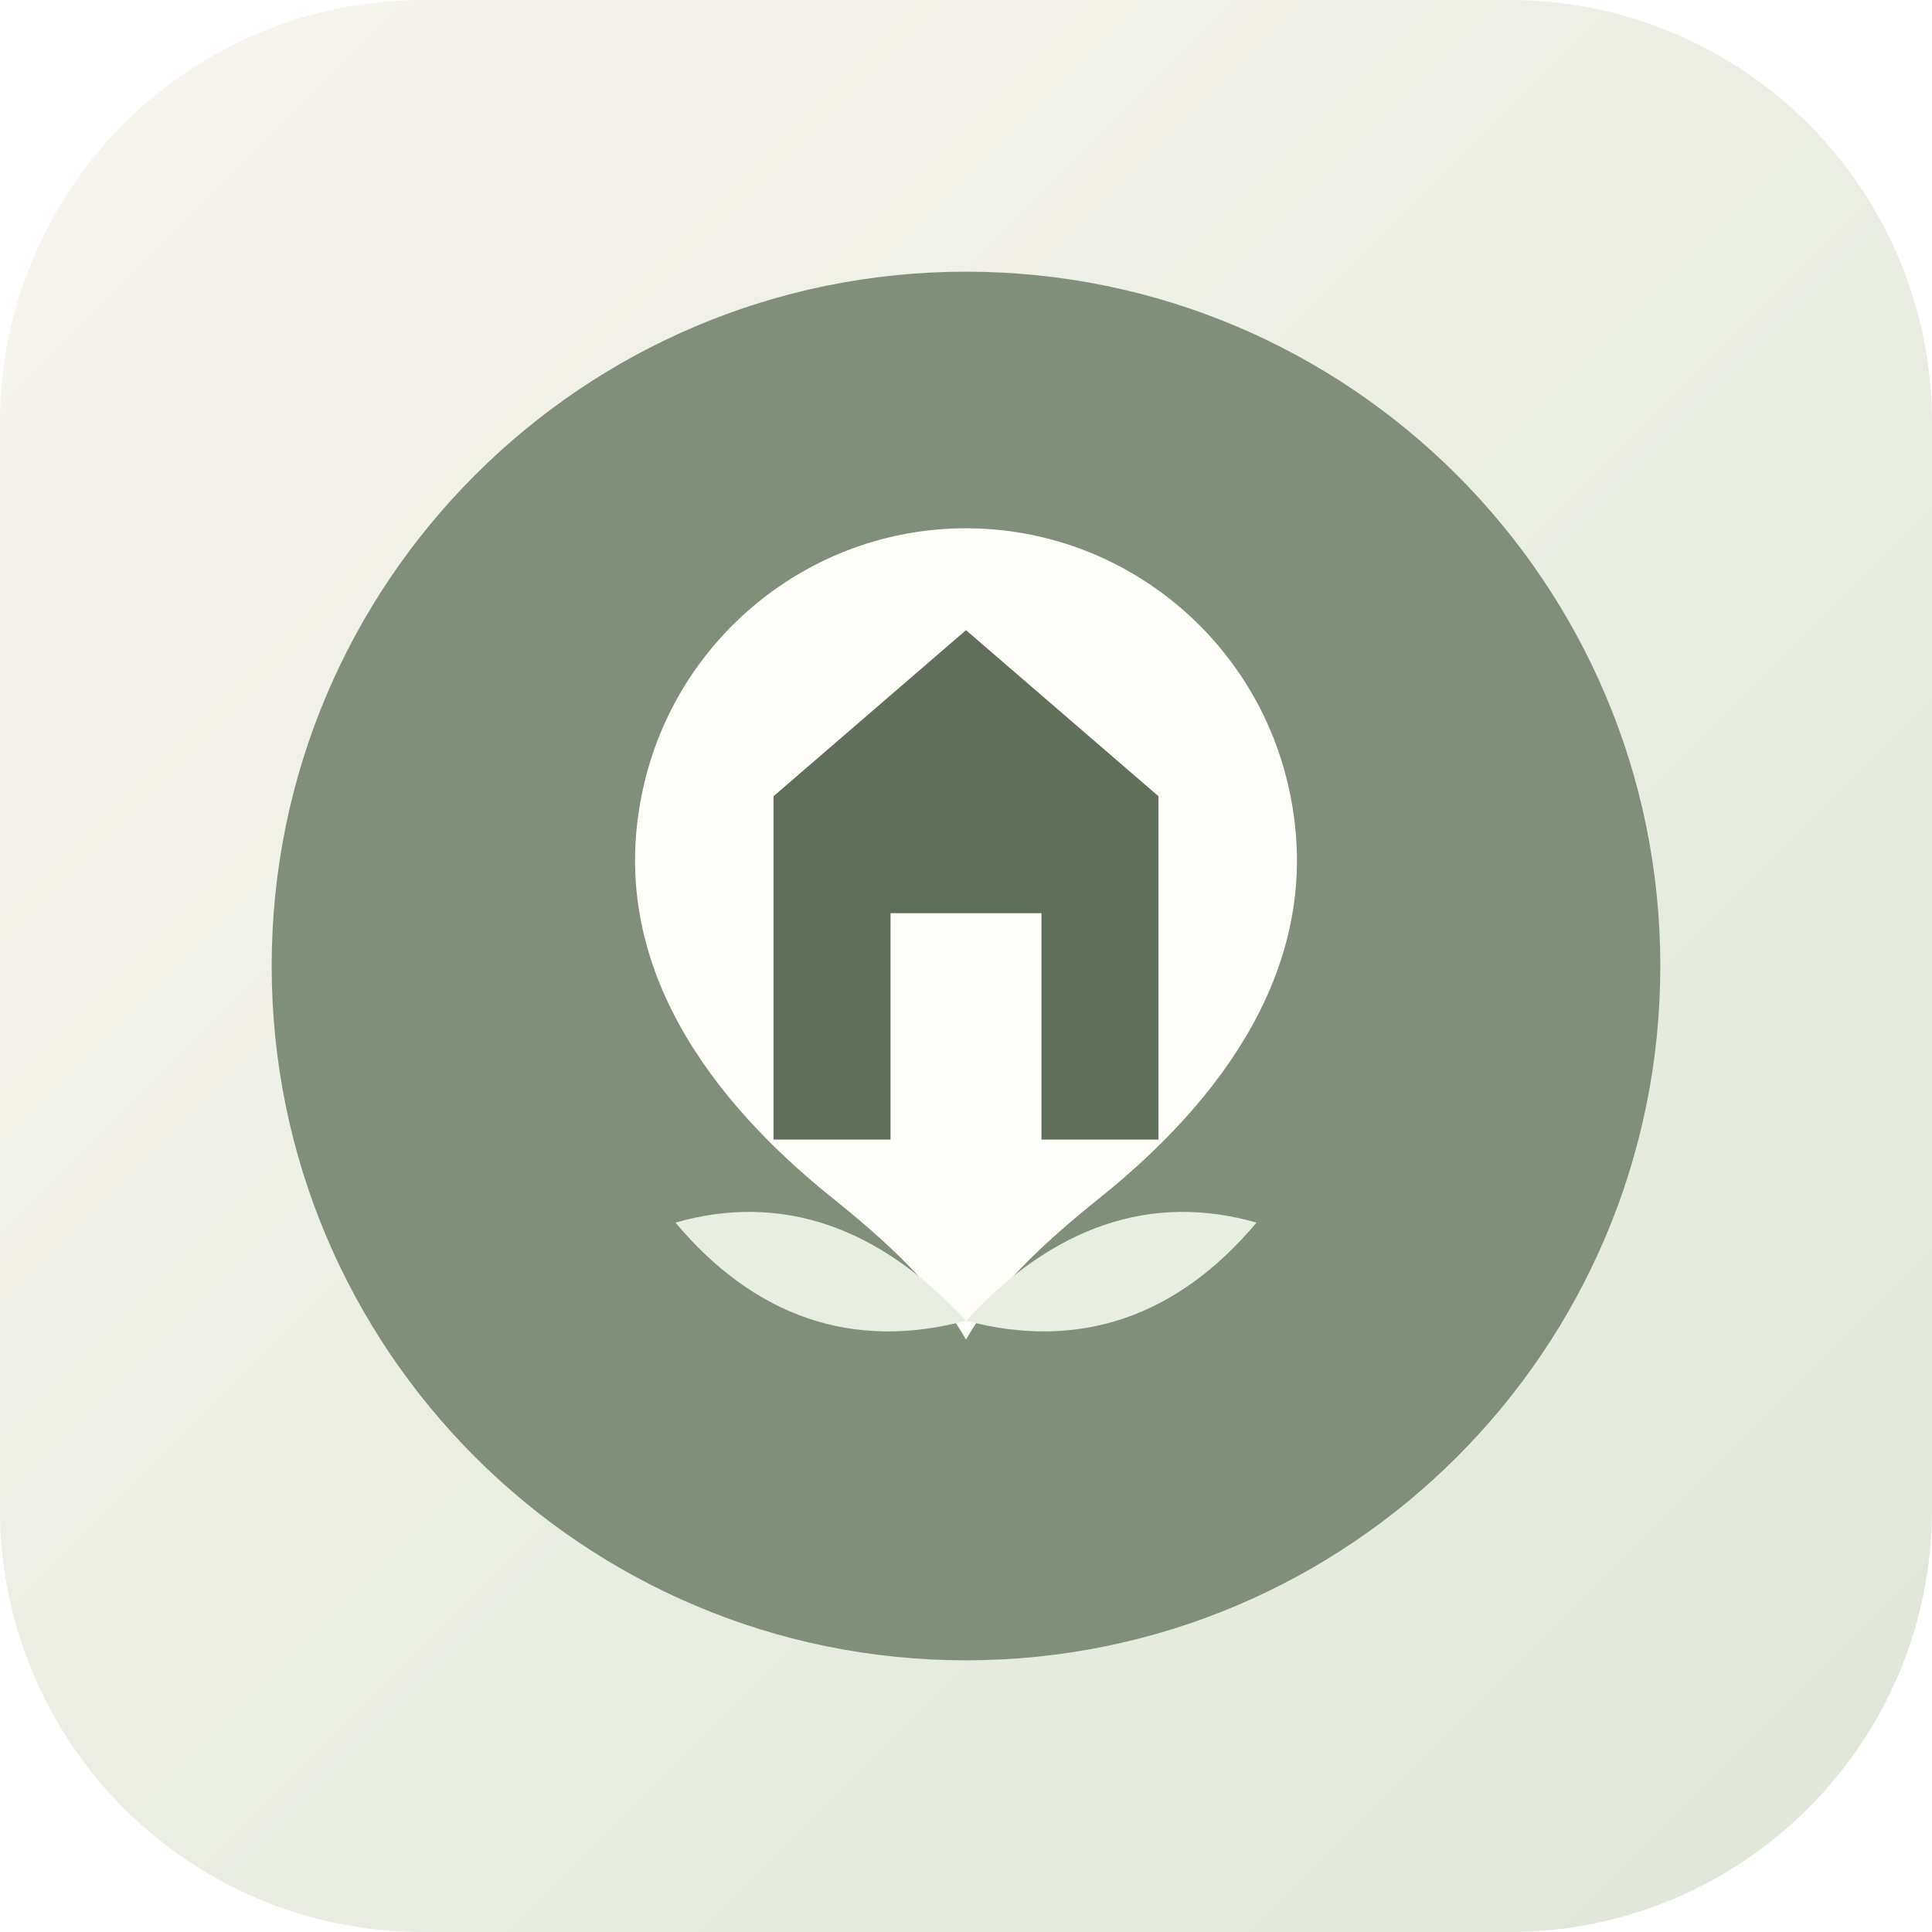
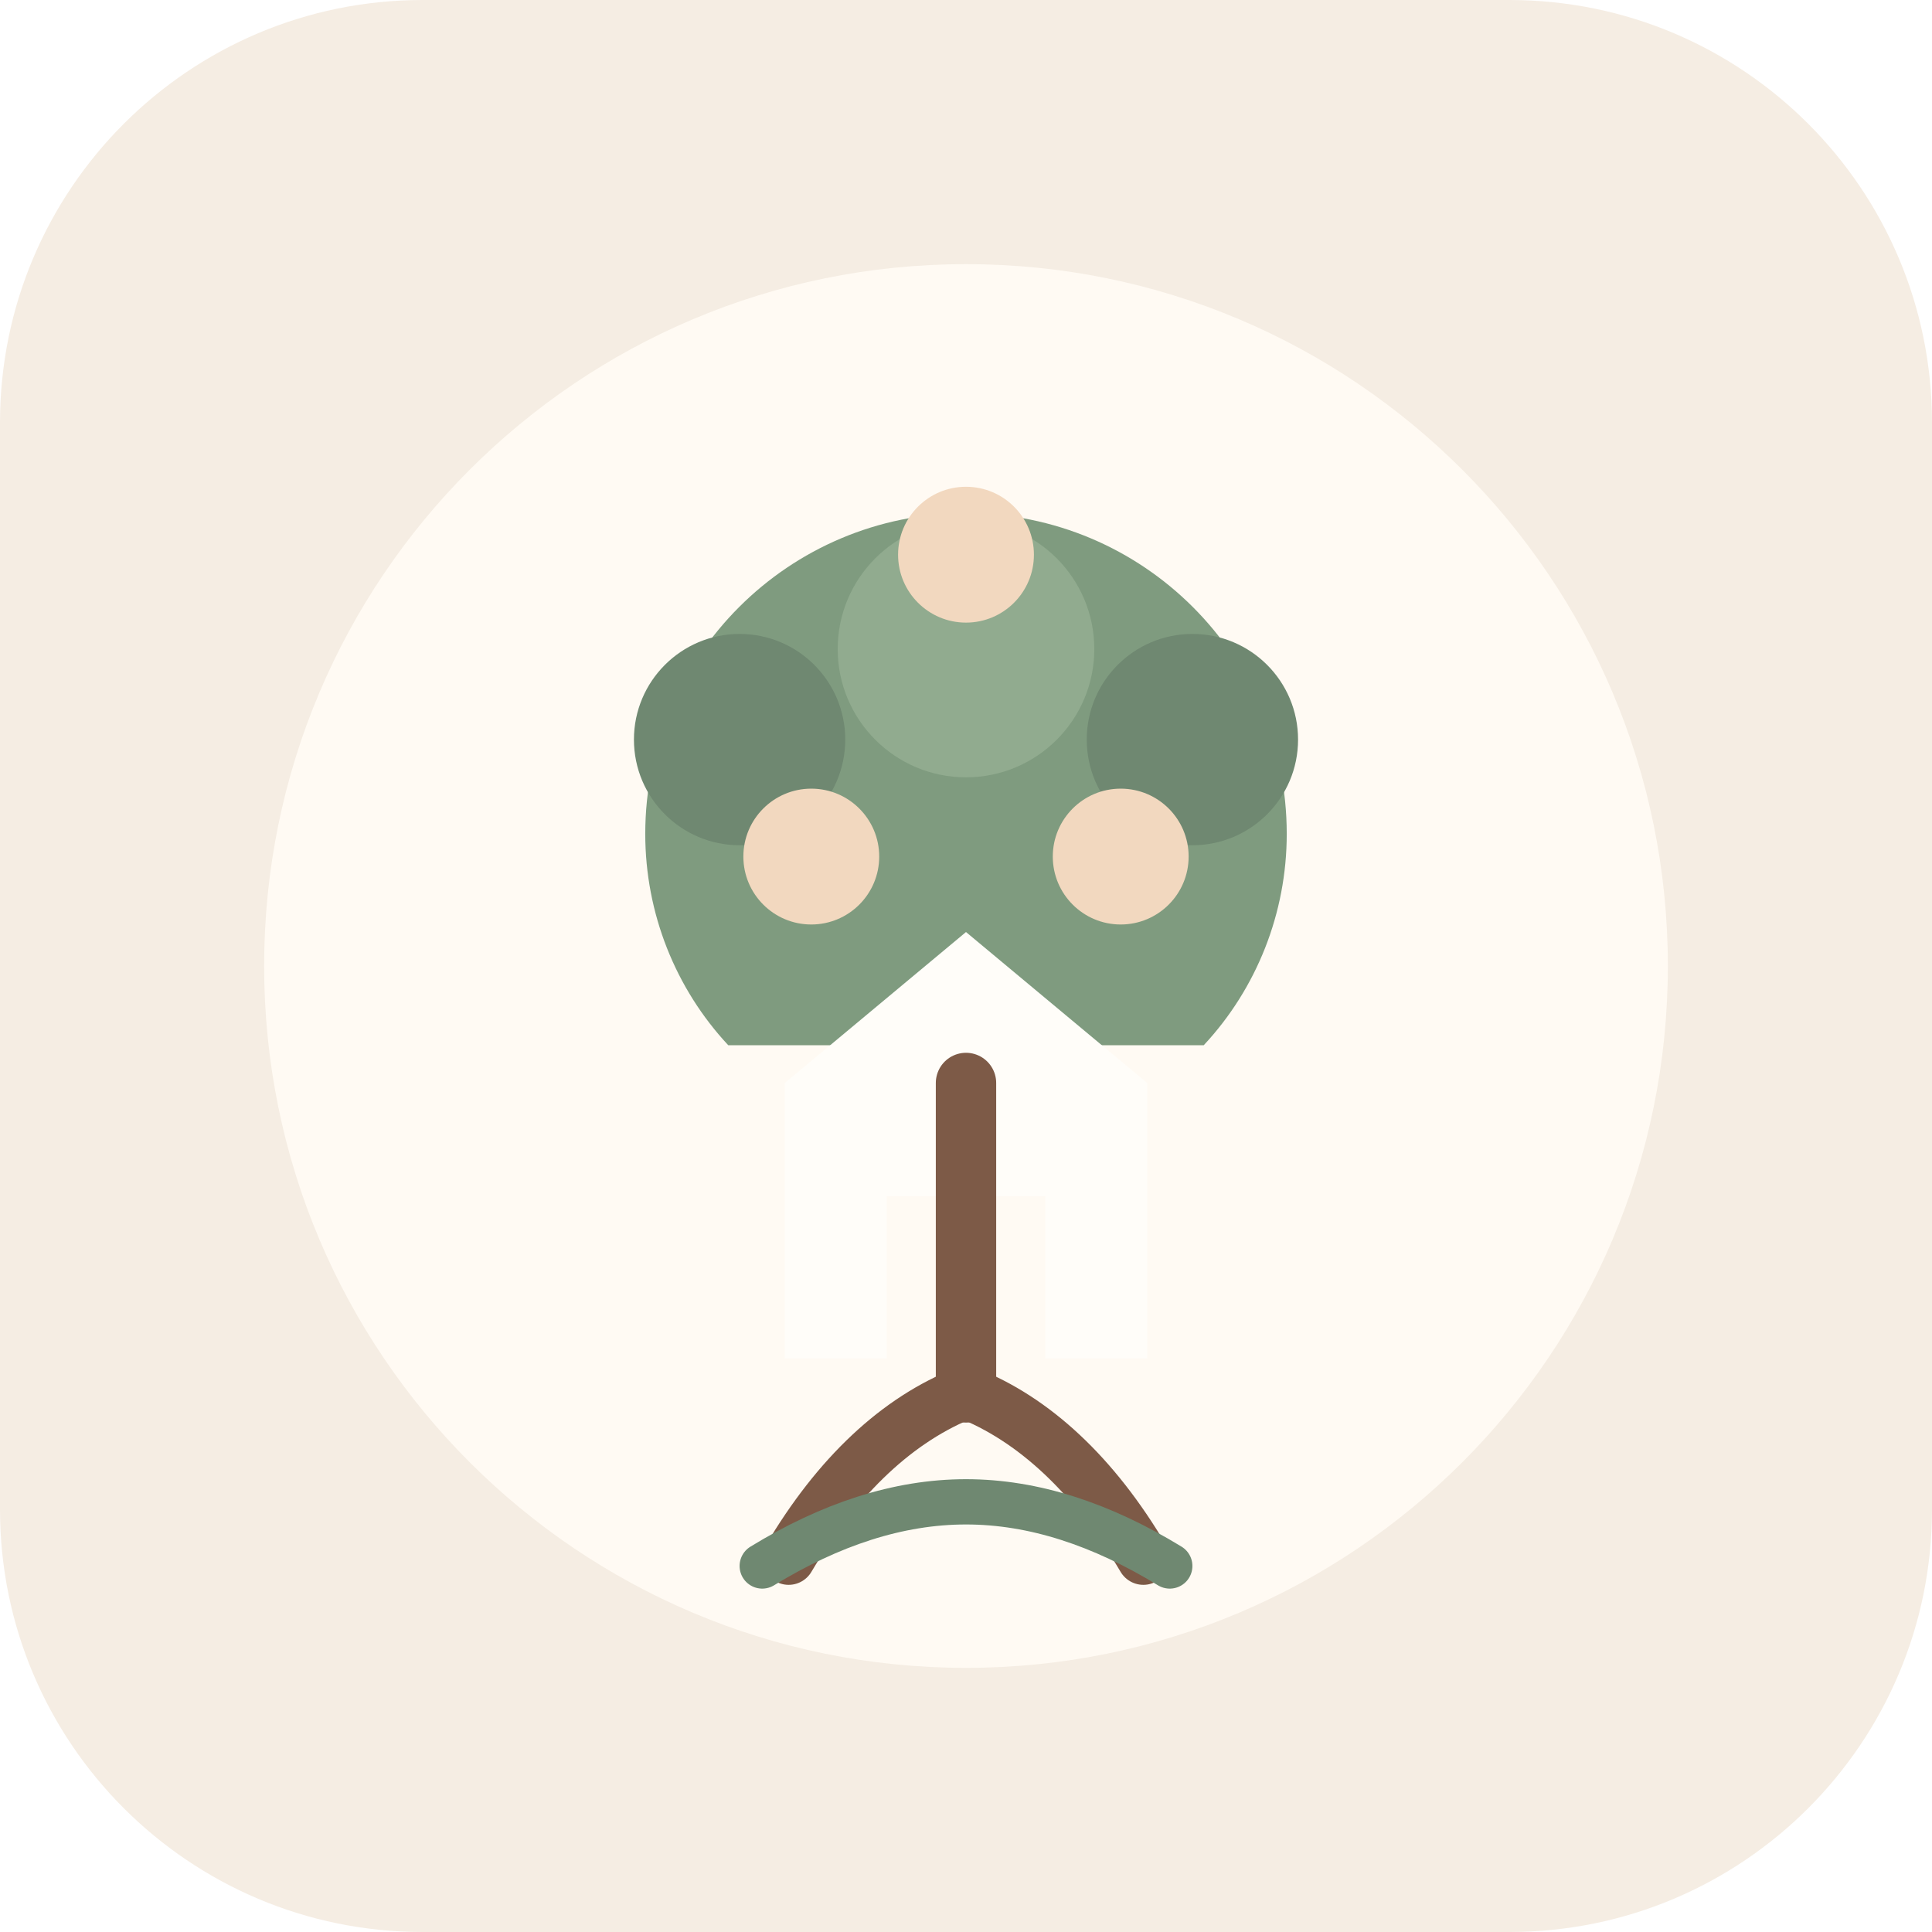
- <svg xmlns="http://www.w3.org/2000/svg" viewBox="0 0 512 512" role="img" aria-labelledby="title desc">
-   <defs>
-     <linearGradient id="bg" x1="0%" y1="0%" x2="100%" y2="100%">
-       <stop offset="0%" stop-color="#f8f5ef" />
-       <stop offset="100%" stop-color="#dfe7d8" />
-     </linearGradient>
-   </defs>
-   <rect width="512" height="512" rx="112" fill="url(#bg)" />
-   <circle cx="256" cy="256" r="184" fill="#7f8f79" />
-   <path d="M256 140c-42 0-78 30-86 71-9 45 19 81 50 106 15 12 28 24 36 38 8-14 21-26 36-38 31-25 59-61 50-106-8-41-44-71-86-71z" fill="#fffdf9" />
-   <path d="M179 324c28-8 54 1 77 26-30 8-56-1-77-26z" fill="#e8efe2" />
-   <path d="M333 324c-28-8-54 1-77 26 30 8 56-1 77-26z" fill="#e8efe2" />
-   <path d="M205 211l51-44 51 44v91h-31v-60h-40v60h-31z" fill="#5f6f5a" />
+ <svg xmlns="http://www.w3.org/2000/svg" viewBox="0 0 512 512">
+   <rect width="512" height="512" rx="112" fill="#f5ede3" />
+   <circle cx="256" cy="256" r="186" fill="#fffaf3" />
+   <path d="M256 136c-47 0-85 38-85 85 0 21 8 41 22 56h126c14-15 22-35 22-56 0-47-38-85-85-85z" fill="#7f9b7f" />
+   <circle cx="196" cy="196" r="28" fill="#6f8871" />
+   <circle cx="256" cy="172" r="34" fill="#91ab8f" />
+   <circle cx="316" cy="196" r="28" fill="#6f8871" />
+   <circle cx="215" cy="227" r="18" fill="#f2d8bf" />
+   <circle cx="297" cy="227" r="18" fill="#f2d8bf" />
+   <circle cx="256" cy="147" r="18" fill="#f2d8bf" />
+   <path d="M208 287l48-40 48 40v73h-27v-43h-42v43h-27z" fill="#fffdf9" />
+   <path d="M256 287v82" stroke="#7d5a47" stroke-linecap="round" stroke-width="16" />
+   <path d="M256 369c-18 7-34 22-47 44" fill="none" stroke="#7d5a47" stroke-linecap="round" stroke-width="14" />
+   <path d="M256 369c18 7 34 22 47 44" fill="none" stroke="#7d5a47" stroke-linecap="round" stroke-width="14" />
+   <path d="M202 415c18-11 36-17 54-17s36 6 54 17" fill="none" stroke="#6f8871" stroke-linecap="round" stroke-width="12" />
</svg>
